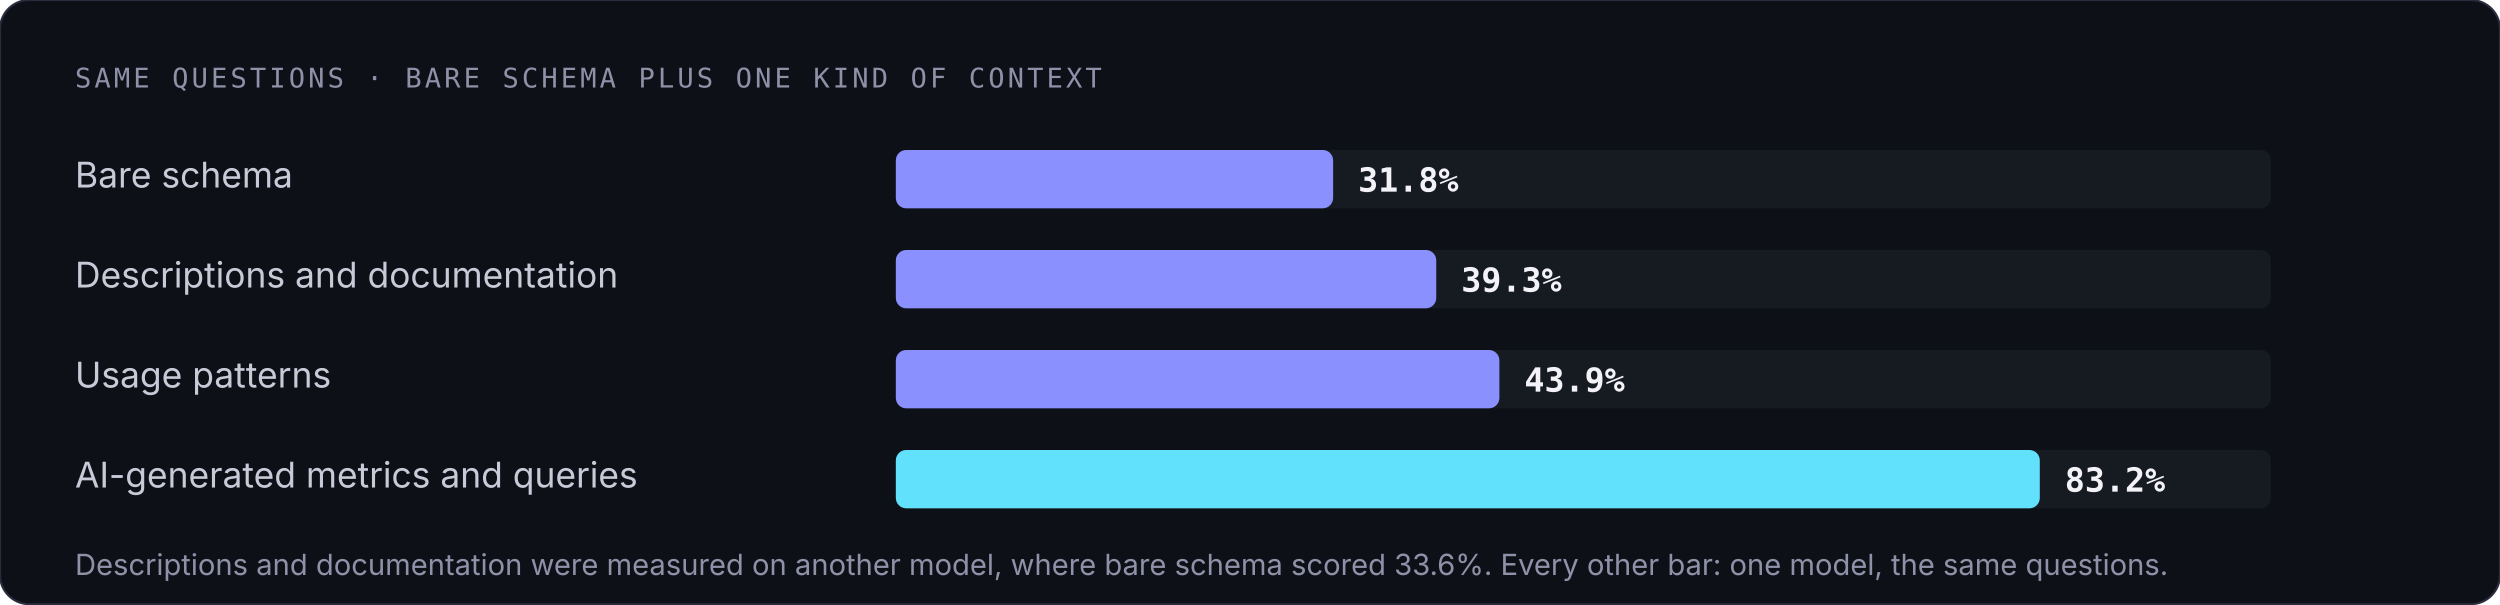
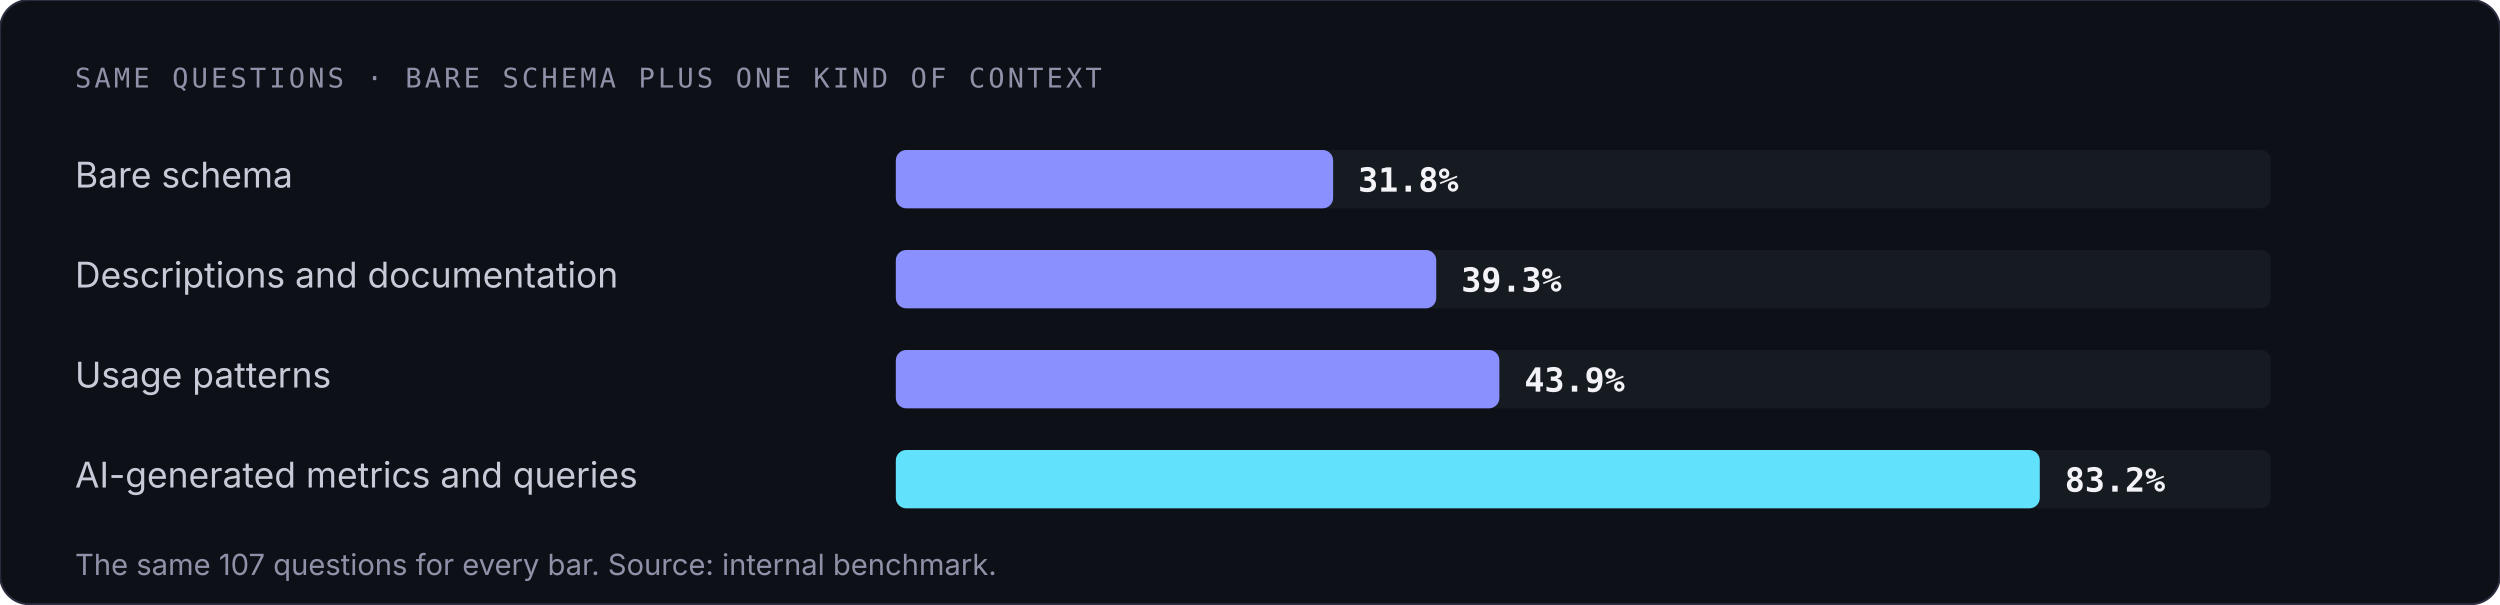
- <svg xmlns="http://www.w3.org/2000/svg" viewBox="0 0 1200 290" width="1200" height="290" role="img" aria-label="Same questions: bare schema 31.8%; descriptions and documentation 39.3% (measured on another model, where bare schema scored 33.6%); usage patterns 43.9%; AI-generated metrics and queries 83.2%.">
+ <svg xmlns="http://www.w3.org/2000/svg" viewBox="0 0 1200 290" width="1200" height="290" role="img" aria-label="Same questions: bare schema 31.8%; descriptions and documentation 39.3%; usage patterns 43.9%; AI-generated metrics and queries 83.2%.">
  <rect width="1200" height="290" rx="14" fill="#0D1117" stroke="#2A2C3E" />
  <text x="36" y="42" font-family="'Roboto Mono', ui-monospace, SFMono-Regular, Menlo, monospace" font-size="13" letter-spacing="1.5" fill="#9091A8">SAME QUESTIONS · BARE SCHEMA PLUS ONE KIND OF CONTEXT</text>
  <text x="36" y="90" font-family="Inter, -apple-system, 'Segoe UI', Helvetica, Arial, sans-serif" font-size="17" fill="#C9CAD8">Bare schema</text>
  <rect x="430" y="72" width="660" height="28" rx="5" fill="#161B22" />
  <rect x="430" y="72" width="209.9" height="28" rx="5" fill="#8B90FF" />
  <text x="651.9" y="92" font-family="'Roboto Mono', ui-monospace, SFMono-Regular, Menlo, monospace" font-size="16" font-weight="600" fill="#F2F2F7">31.8%</text>
  <text x="36" y="138" font-family="Inter, -apple-system, 'Segoe UI', Helvetica, Arial, sans-serif" font-size="17" fill="#C9CAD8">Descriptions and documentation</text>
  <rect x="430" y="120" width="660" height="28" rx="5" fill="#161B22" />
  <rect x="430" y="120" width="259.4" height="28" rx="5" fill="#8B90FF" />
  <text x="701.4" y="140" font-family="'Roboto Mono', ui-monospace, SFMono-Regular, Menlo, monospace" font-size="16" font-weight="600" fill="#F2F2F7">39.3%</text>
  <text x="36" y="186" font-family="Inter, -apple-system, 'Segoe UI', Helvetica, Arial, sans-serif" font-size="17" fill="#C9CAD8">Usage patterns</text>
  <rect x="430" y="168" width="660" height="28" rx="5" fill="#161B22" />
  <rect x="430" y="168" width="289.7" height="28" rx="5" fill="#8B90FF" />
  <text x="731.7" y="188" font-family="'Roboto Mono', ui-monospace, SFMono-Regular, Menlo, monospace" font-size="16" font-weight="600" fill="#F2F2F7">43.9%</text>
  <text x="36" y="234" font-family="Inter, -apple-system, 'Segoe UI', Helvetica, Arial, sans-serif" font-size="17" fill="#C9CAD8">AI-generated metrics and queries</text>
  <rect x="430" y="216" width="660" height="28" rx="5" fill="#161B22" />
  <rect x="430" y="216" width="549.1" height="28" rx="5" fill="#62E1FC" />
  <text x="991.1" y="236" font-family="'Roboto Mono', ui-monospace, SFMono-Regular, Menlo, monospace" font-size="16" font-weight="600" fill="#F2F2F7">83.2%</text>
-   <text x="36" y="276" font-family="Inter, -apple-system, 'Segoe UI', Helvetica, Arial, sans-serif" font-size="14" fill="#9091A8">Descriptions and documentation were measured on another model, where bare schema scored 33.6%. Every other bar: one model, the same questions.</text>
+   <text x="36" y="276" font-family="Inter, -apple-system, 'Segoe UI', Helvetica, Arial, sans-serif" font-size="14" fill="#9091A8">The same 107 questions for every bar. Source: internal benchmark.</text>
</svg>
